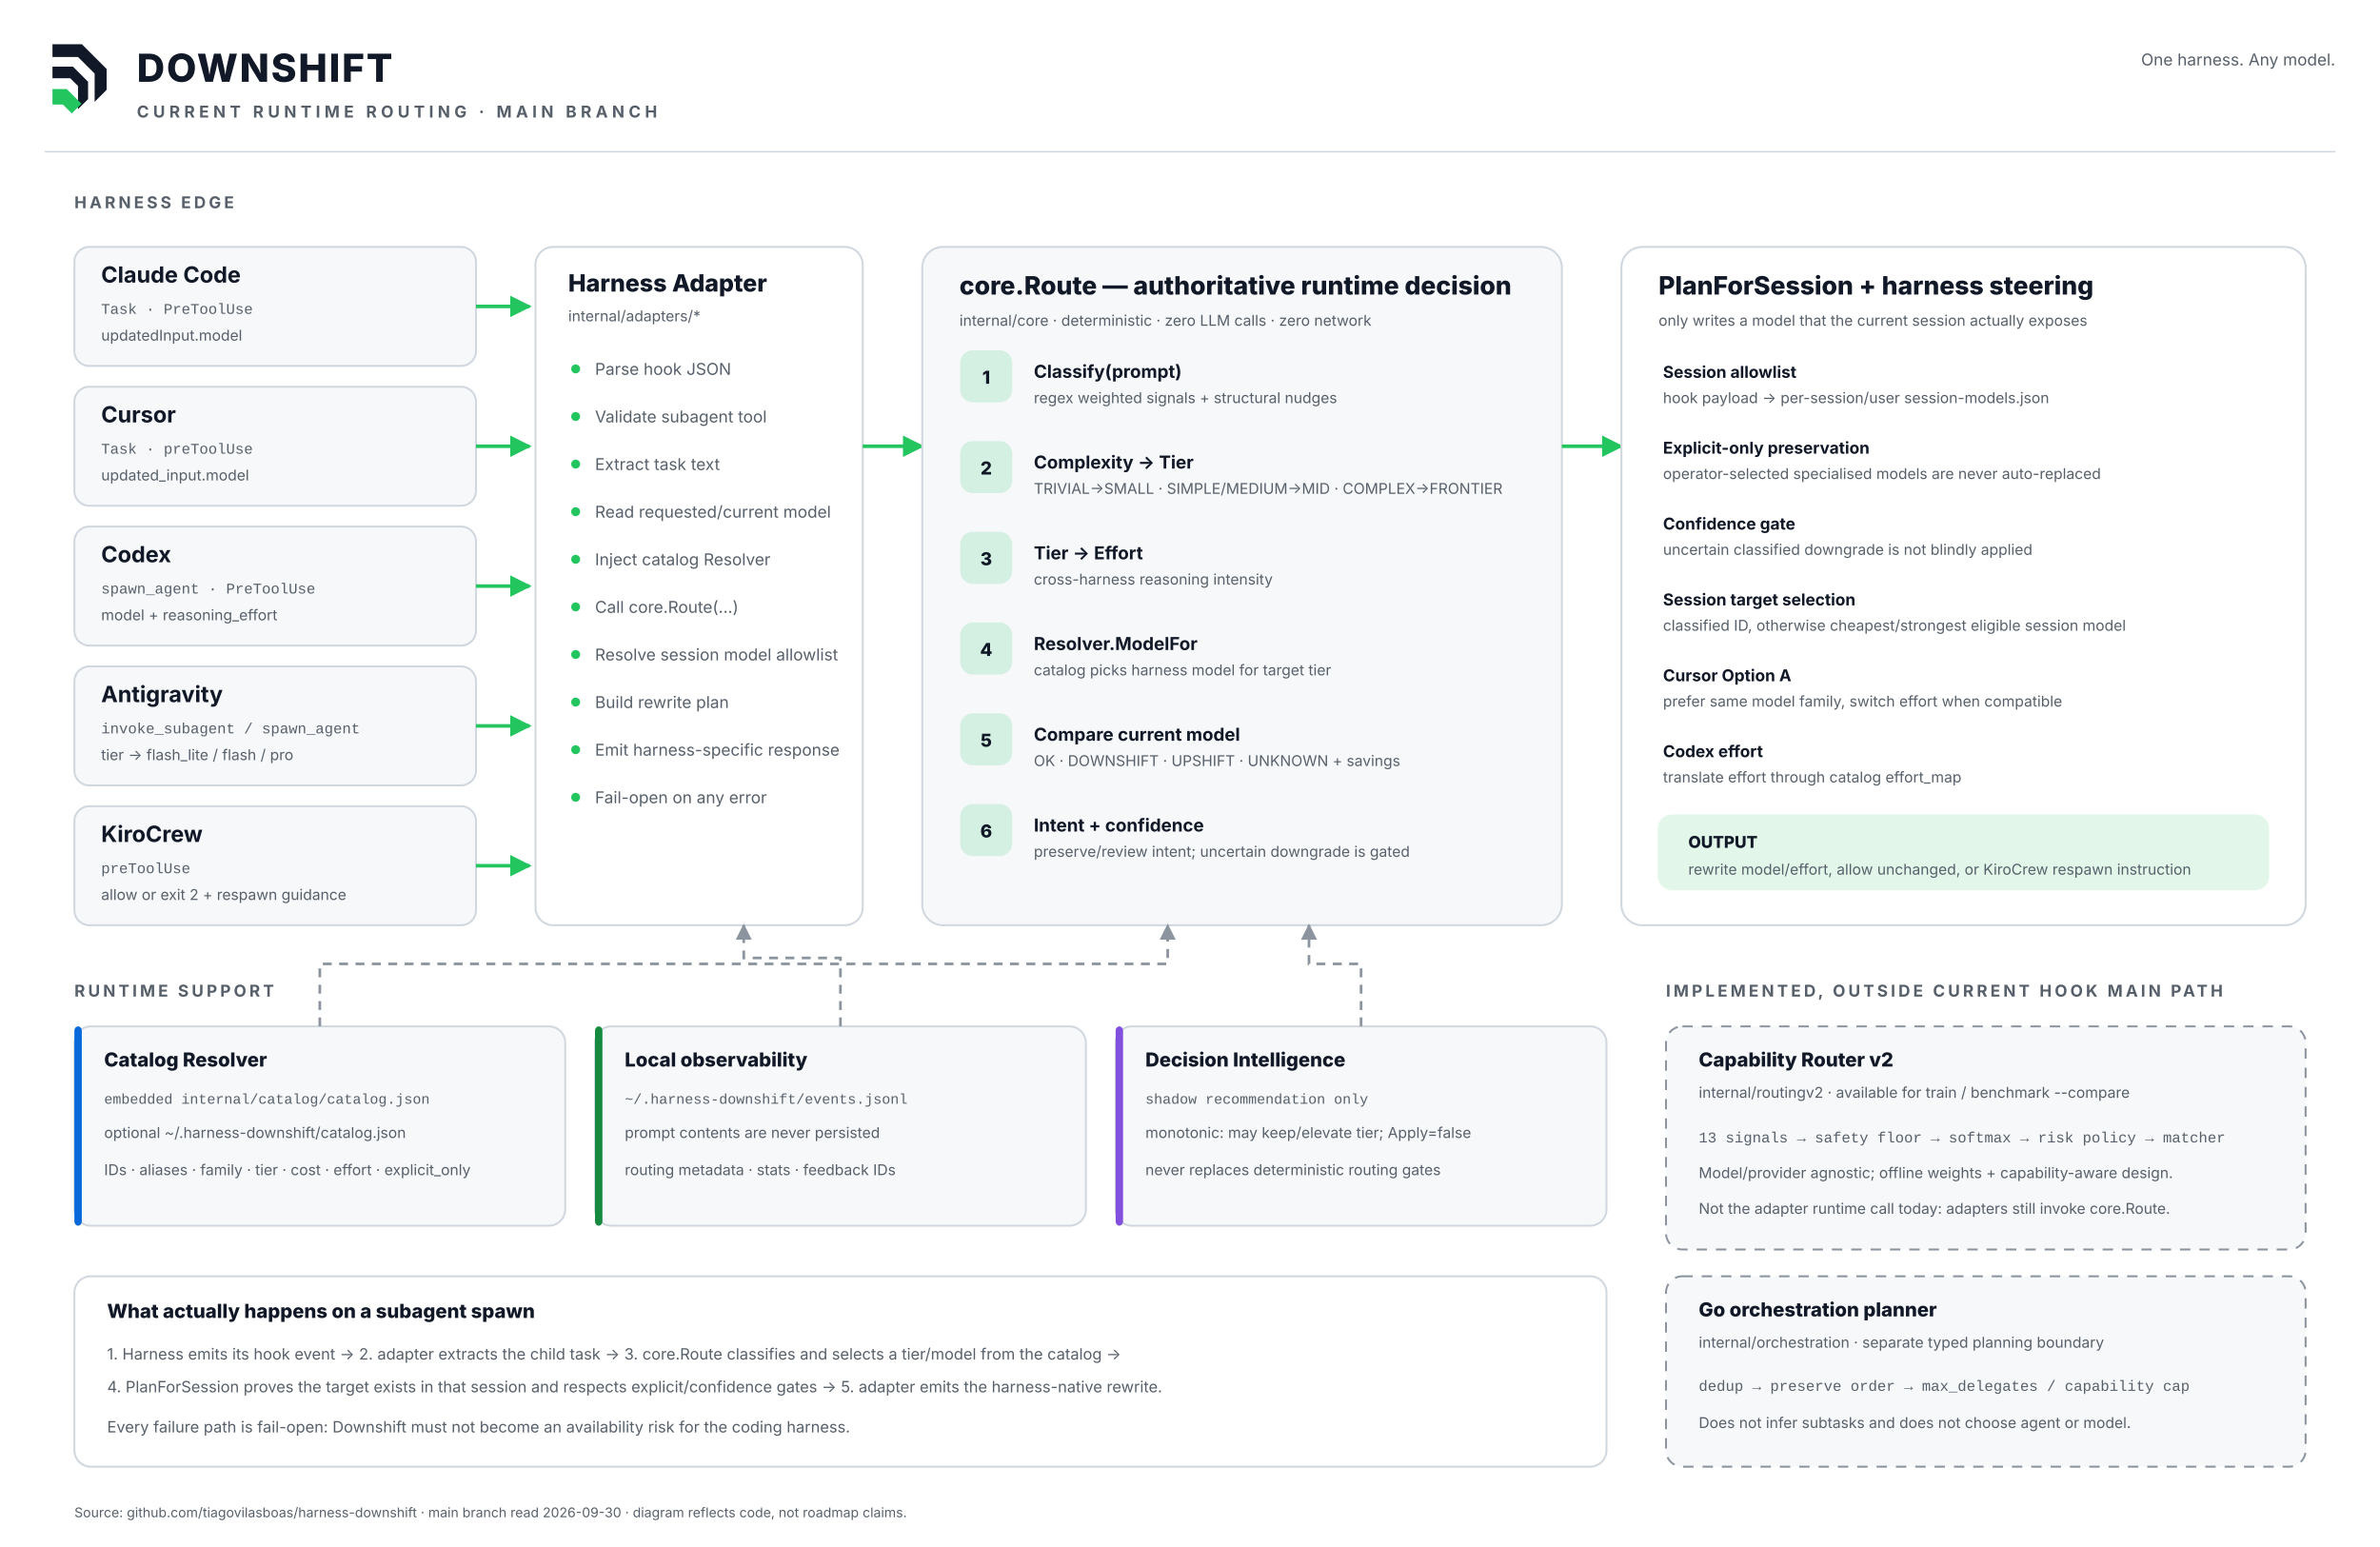
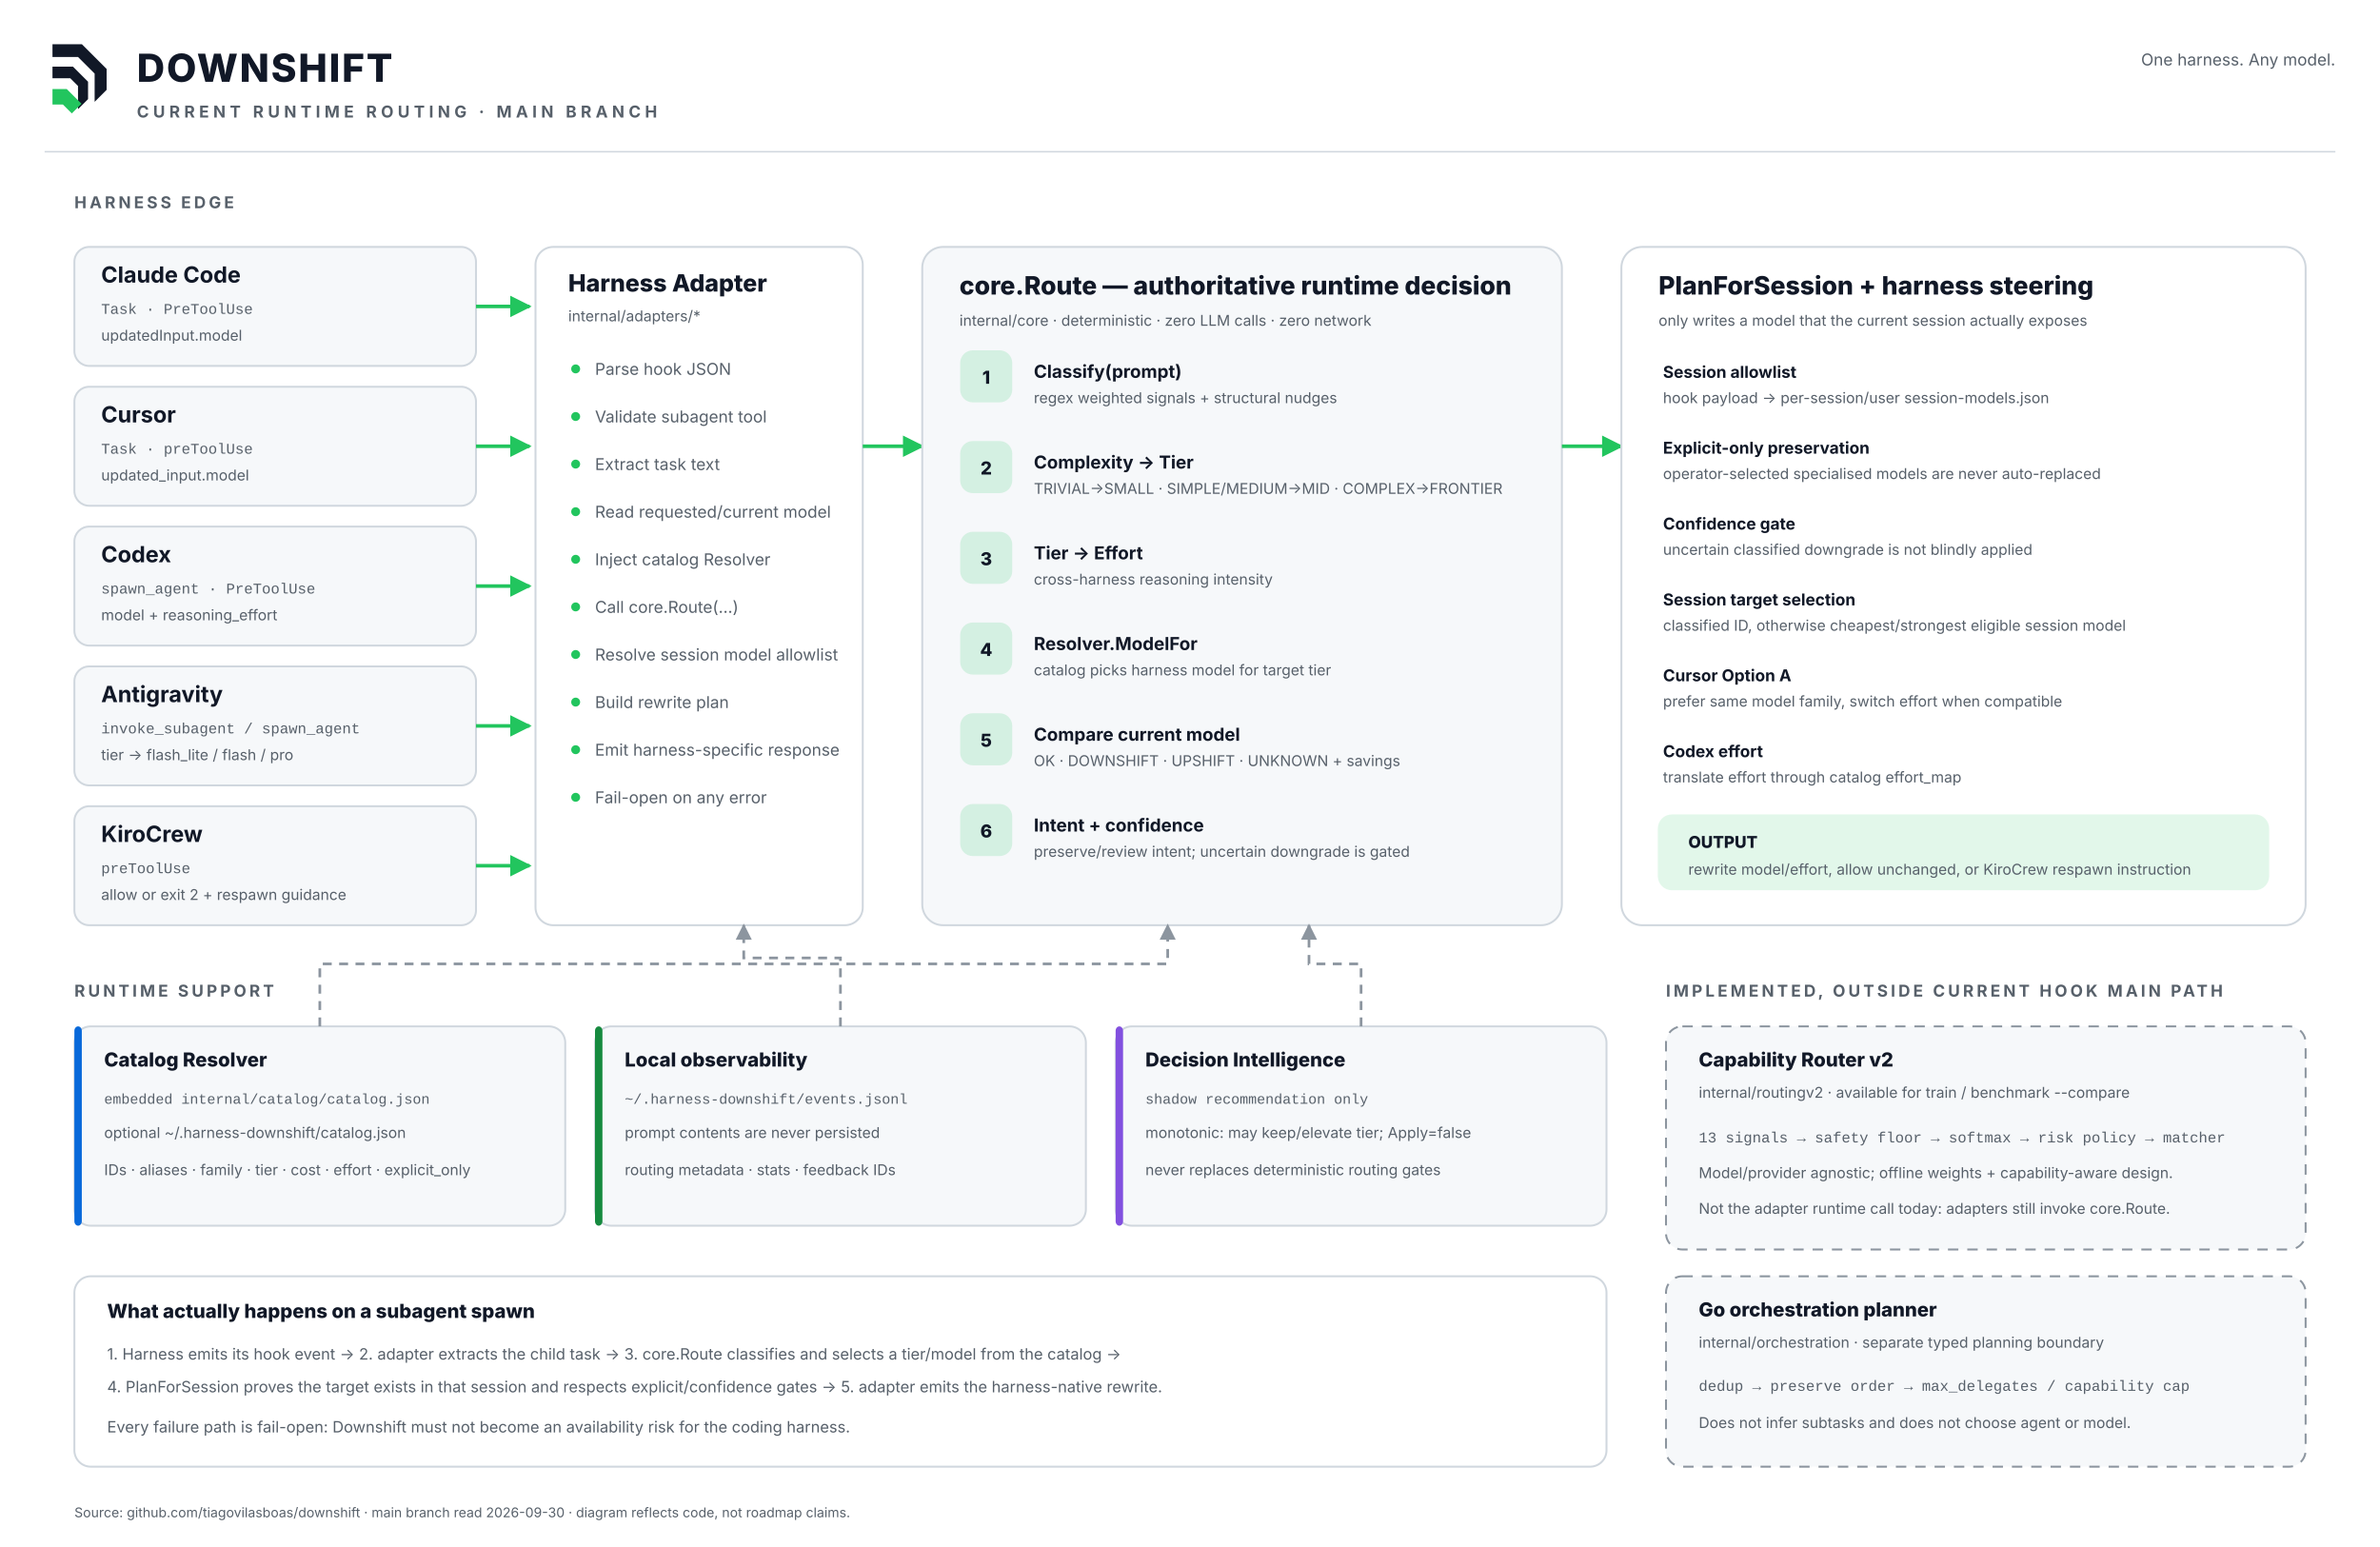
<svg xmlns="http://www.w3.org/2000/svg" width="1600" height="1040" viewBox="0 0 1600 1040" role="img" aria-labelledby="title desc">
  <defs>
    <marker id="arr" viewBox="0 0 10 10" refX="9" refY="5" markerWidth="6" markerHeight="6" orient="auto-start-reverse">
      <path d="M0 0 L10 5 L0 10 z" fill="#22C55E" />
    </marker>
    <marker id="arr-muted" viewBox="0 0 10 10" refX="9" refY="5" markerWidth="6" markerHeight="6" orient="auto-start-reverse">
      <path d="M0 0 L10 5 L0 10 z" fill="#8C959F" />
    </marker>
    <style>
    .t{font-family:Inter,ui-sans-serif,system-ui,-apple-system,'Segoe UI',sans-serif;fill:#111827}
    .m{font-family:Inter,ui-sans-serif,system-ui,-apple-system,'Segoe UI',sans-serif;fill:#57606A}
    .mono{font-family:'SFMono-Regular',Consolas,'Liberation Mono',monospace;fill:#57606A}
    .box{fill:#F6F8FA;stroke:#D0D7DE;stroke-width:1.3}
    .box2{fill:#FFFFFF;stroke:#D0D7DE;stroke-width:1.3}
    .dash{fill:#F6F8FA;stroke:#8C959F;stroke-width:1.3;stroke-dasharray:7 6}
    .arrow{fill:none;stroke:#22C55E;stroke-width:2.4;marker-end:url(#arr)}
    .arrowm{fill:none;stroke:#8C959F;stroke-width:1.8;stroke-dasharray:6 5;marker-end:url(#arr-muted)}
  </style>
  </defs>
  <g id="optional-background">
    <rect width="1600" height="1040" fill="#FFFFFF" />
  </g>
  <g transform="translate(28 24) scale(.26)">
    <path d="M28 22 H104 L168 86 V140 L137 171 V98 L94 55 H28 Z" fill="#111827" />
    <path d="M28 80 H81 L120 119 V164 L94 190 V130 L74 110 H28 Z" fill="#111827" />
    <path d="M28 138 H65 L103 176 L78 201 L55 178 H28 Z" fill="#22C55E" />
  </g>
  <text x="92" y="55" class="t" font-size="26" font-weight="800" letter-spacing="1.2">DOWNSHIFT</text>
  <text x="92" y="79" class="m" font-size="11" font-weight="700" letter-spacing="2.8">CURRENT RUNTIME ROUTING · MAIN BRANCH</text>
  <text x="1570" y="44" class="m" text-anchor="end" font-size="11">One harness. Any model.</text>
  <line x1="30" y1="102" x2="1570" y2="102" stroke="#D0D7DE" />
  <text x="50" y="140" class="m" font-size="11" font-weight="700" letter-spacing="2">HARNESS EDGE</text>
  <rect x="50" y="166" width="270" height="80" rx="10" class="box" />
  <text x="68" y="190" class="t" font-size="15" font-weight="700">Claude Code</text>
  <text x="68" y="211" class="mono" font-size="10">Task · PreToolUse</text>
  <text x="68" y="229" class="m" font-size="10">updatedInput.model</text>
  <path d="M320 206 H356" class="arrow" />
  <rect x="50" y="260" width="270" height="80" rx="10" class="box" />
  <text x="68" y="284" class="t" font-size="15" font-weight="700">Cursor</text>
  <text x="68" y="305" class="mono" font-size="10">Task · preToolUse</text>
  <text x="68" y="323" class="m" font-size="10">updated_input.model</text>
  <path d="M320 300 H356" class="arrow" />
  <rect x="50" y="354" width="270" height="80" rx="10" class="box" />
  <text x="68" y="378" class="t" font-size="15" font-weight="700">Codex</text>
  <text x="68" y="399" class="mono" font-size="10">spawn_agent · PreToolUse</text>
  <text x="68" y="417" class="m" font-size="10">model + reasoning_effort</text>
  <path d="M320 394 H356" class="arrow" />
  <rect x="50" y="448" width="270" height="80" rx="10" class="box" />
  <text x="68" y="472" class="t" font-size="15" font-weight="700">Antigravity</text>
  <text x="68" y="493" class="mono" font-size="10">invoke_subagent / spawn_agent</text>
  <text x="68" y="511" class="m" font-size="10">tier → flash_lite / flash / pro</text>
  <path d="M320 488 H356" class="arrow" />
  <rect x="50" y="542" width="270" height="80" rx="10" class="box" />
  <text x="68" y="566" class="t" font-size="15" font-weight="700">KiroCrew</text>
  <text x="68" y="587" class="mono" font-size="10">preToolUse</text>
  <text x="68" y="605" class="m" font-size="10">allow or exit 2 + respawn guidance</text>
  <path d="M320 582 H356" class="arrow" />
  <rect x="360" y="166" width="220" height="456" rx="12" class="box2" />
  <text x="382" y="196" class="t" font-size="16" font-weight="800">Harness Adapter</text>
  <text x="382" y="216" class="m" font-size="10">internal/adapters/*</text>
  <circle cx="387" cy="248" r="3" fill="#22C55E" />
  <text x="400" y="252" class="m" font-size="11">Parse hook JSON</text>
  <circle cx="387" cy="280" r="3" fill="#22C55E" />
  <text x="400" y="284" class="m" font-size="11">Validate subagent tool</text>
  <circle cx="387" cy="312" r="3" fill="#22C55E" />
  <text x="400" y="316" class="m" font-size="11">Extract task text</text>
  <circle cx="387" cy="344" r="3" fill="#22C55E" />
  <text x="400" y="348" class="m" font-size="11">Read requested/current model</text>
  <circle cx="387" cy="376" r="3" fill="#22C55E" />
  <text x="400" y="380" class="m" font-size="11">Inject catalog Resolver</text>
  <circle cx="387" cy="408" r="3" fill="#22C55E" />
  <text x="400" y="412" class="m" font-size="11">Call core.Route(...)</text>
  <circle cx="387" cy="440" r="3" fill="#22C55E" />
  <text x="400" y="444" class="m" font-size="11">Resolve session model allowlist</text>
  <circle cx="387" cy="472" r="3" fill="#22C55E" />
  <text x="400" y="476" class="m" font-size="11">Build rewrite plan</text>
  <circle cx="387" cy="504" r="3" fill="#22C55E" />
  <text x="400" y="508" class="m" font-size="11">Emit harness-specific response</text>
  <circle cx="387" cy="536" r="3" fill="#22C55E" />
  <text x="400" y="540" class="m" font-size="11">Fail-open on any error</text>
  <path d="M580 300 H620" class="arrow" />
  <rect x="620" y="166" width="430" height="456" rx="14" class="box" stroke="#22C55E" stroke-width="1.6" />
  <text x="645" y="198" class="t" font-size="17" font-weight="800">core.Route — authoritative runtime decision</text>
  <text x="645" y="219" class="m" font-size="10">internal/core · deterministic · zero LLM calls · zero network</text>
  <rect x="646" y="236" width="34" height="34" rx="8" fill="#22C55E" opacity="0.16" stroke="#22C55E" />
  <text x="663" y="258" text-anchor="middle" class="t" font-size="12" font-weight="800">1</text>
  <text x="695" y="254" class="t" font-size="12" font-weight="700">Classify(prompt)</text>
  <text x="695" y="271" class="m" font-size="10">regex weighted signals + structural nudges</text>
  <rect x="646" y="297" width="34" height="34" rx="8" fill="#22C55E" opacity="0.16" stroke="#22C55E" />
  <text x="663" y="319" text-anchor="middle" class="t" font-size="12" font-weight="800">2</text>
  <text x="695" y="315" class="t" font-size="12" font-weight="700">Complexity → Tier</text>
  <text x="695" y="332" class="m" font-size="10">TRIVIAL→SMALL · SIMPLE/MEDIUM→MID · COMPLEX→FRONTIER</text>
  <rect x="646" y="358" width="34" height="34" rx="8" fill="#22C55E" opacity="0.16" stroke="#22C55E" />
  <text x="663" y="380" text-anchor="middle" class="t" font-size="12" font-weight="800">3</text>
  <text x="695" y="376" class="t" font-size="12" font-weight="700">Tier → Effort</text>
  <text x="695" y="393" class="m" font-size="10">cross-harness reasoning intensity</text>
  <rect x="646" y="419" width="34" height="34" rx="8" fill="#22C55E" opacity="0.16" stroke="#22C55E" />
  <text x="663" y="441" text-anchor="middle" class="t" font-size="12" font-weight="800">4</text>
  <text x="695" y="437" class="t" font-size="12" font-weight="700">Resolver.ModelFor</text>
  <text x="695" y="454" class="m" font-size="10">catalog picks harness model for target tier</text>
  <rect x="646" y="480" width="34" height="34" rx="8" fill="#22C55E" opacity="0.16" stroke="#22C55E" />
  <text x="663" y="502" text-anchor="middle" class="t" font-size="12" font-weight="800">5</text>
  <text x="695" y="498" class="t" font-size="12" font-weight="700">Compare current model</text>
  <text x="695" y="515" class="m" font-size="10">OK · DOWNSHIFT · UPSHIFT · UNKNOWN + savings</text>
  <rect x="646" y="541" width="34" height="34" rx="8" fill="#22C55E" opacity="0.16" stroke="#22C55E" />
  <text x="663" y="563" text-anchor="middle" class="t" font-size="12" font-weight="800">6</text>
  <text x="695" y="559" class="t" font-size="12" font-weight="700">Intent + confidence</text>
  <text x="695" y="576" class="m" font-size="10">preserve/review intent; uncertain downgrade is gated</text>
  <path d="M1050 300 H1090" class="arrow" />
  <rect x="1090" y="166" width="460" height="456" rx="14" class="box2" />
  <text x="1115" y="198" class="t" font-size="17" font-weight="800">PlanForSession + harness steering</text>
  <text x="1115" y="219" class="m" font-size="10">only writes a model that the current session actually exposes</text>
  <text x="1118" y="254" class="t" font-size="11" font-weight="700">Session allowlist</text>
  <text x="1118" y="271" class="m" font-size="10">hook payload → per-session/user session-models.json</text>
  <text x="1118" y="305" class="t" font-size="11" font-weight="700">Explicit-only preservation</text>
  <text x="1118" y="322" class="m" font-size="10">operator-selected specialised models are never auto-replaced</text>
  <text x="1118" y="356" class="t" font-size="11" font-weight="700">Confidence gate</text>
  <text x="1118" y="373" class="m" font-size="10">uncertain classified downgrade is not blindly applied</text>
  <text x="1118" y="407" class="t" font-size="11" font-weight="700">Session target selection</text>
  <text x="1118" y="424" class="m" font-size="10">classified ID, otherwise cheapest/strongest eligible session model</text>
  <text x="1118" y="458" class="t" font-size="11" font-weight="700">Cursor Option A</text>
  <text x="1118" y="475" class="m" font-size="10">prefer same model family, switch effort when compatible</text>
  <text x="1118" y="509" class="t" font-size="11" font-weight="700">Codex effort</text>
  <text x="1118" y="526" class="m" font-size="10">translate effort through catalog effort_map</text>
  <rect x="1115" y="548" width="410" height="50" rx="9" fill="#22C55E" opacity="0.13" stroke="#22C55E" />
  <text x="1135" y="570" class="t" font-size="11" font-weight="800">OUTPUT</text>
  <text x="1135" y="588" class="m" font-size="10">rewrite model/effort, allow unchanged, or KiroCrew respawn instruction</text>
  <text x="50" y="670" class="m" font-size="11" font-weight="700" letter-spacing="2">RUNTIME SUPPORT</text>
  <rect x="50" y="690" width="330" height="134" rx="11" class="box" />
  <rect x="50" y="690" width="5" height="134" rx="3" fill="#0969DA" />
  <text x="70" y="717" class="t" font-size="13" font-weight="800">Catalog Resolver</text>
  <text x="70" y="742" class="mono" font-size="9.6">embedded internal/catalog/catalog.json</text>
  <text x="70" y="765" class="m" font-size="10">optional ~/.harness-downshift/catalog.json</text>
  <text x="70" y="790" class="m" font-size="10">IDs · aliases · family · tier · cost · effort · explicit_only</text>
  <rect x="400" y="690" width="330" height="134" rx="11" class="box" />
  <rect x="400" y="690" width="5" height="134" rx="3" fill="#168A3F" />
  <text x="420" y="717" class="t" font-size="13" font-weight="800">Local observability</text>
  <text x="420" y="742" class="mono" font-size="9.6">~/.harness-downshift/events.jsonl</text>
  <text x="420" y="765" class="m" font-size="10">prompt contents are never persisted</text>
  <text x="420" y="790" class="m" font-size="10">routing metadata · stats · feedback IDs</text>
  <rect x="750" y="690" width="330" height="134" rx="11" class="box" />
  <rect x="750" y="690" width="5" height="134" rx="3" fill="#8250DF" />
  <text x="770" y="717" class="t" font-size="13" font-weight="800">Decision Intelligence</text>
  <text x="770" y="742" class="mono" font-size="9.6">shadow recommendation only</text>
  <text x="770" y="765" class="m" font-size="10">monotonic: may keep/elevate tier; Apply=false</text>
  <text x="770" y="790" class="m" font-size="10">never replaces deterministic routing gates</text>
  <path d="M215 690 V648 H785 V622" class="arrowm" />
  <path d="M565 690 V644 H500 V622" class="arrowm" />
  <path d="M915 690 V648 H880 V622" class="arrowm" />
  <text x="1120" y="670" class="m" font-size="11" font-weight="700" letter-spacing="2">IMPLEMENTED, OUTSIDE CURRENT HOOK MAIN PATH</text>
  <rect x="1120" y="690" width="430" height="150" rx="11" class="dash" />
  <text x="1142" y="717" class="t" font-size="13" font-weight="800">Capability Router v2</text>
  <text x="1142" y="738" class="m" font-size="10">internal/routingv2 · available for train / benchmark --compare</text>
  <text x="1142" y="768" class="mono" font-size="10">13 signals → safety floor → softmax → risk policy → matcher</text>
  <text x="1142" y="792" class="m" font-size="10">Model/provider agnostic; offline weights + capability-aware design.</text>
  <text x="1142" y="816" class="m" font-size="10">Not the adapter runtime call today: adapters still invoke core.Route.</text>
  <rect x="1120" y="858" width="430" height="128" rx="11" class="dash" />
  <text x="1142" y="885" class="t" font-size="13" font-weight="800">Go orchestration planner</text>
  <text x="1142" y="906" class="m" font-size="10">internal/orchestration · separate typed planning boundary</text>
  <text x="1142" y="935" class="mono" font-size="10">dedup → preserve order → max_delegates / capability cap</text>
  <text x="1142" y="960" class="m" font-size="10">Does not infer subtasks and does not choose agent or model.</text>
  <rect x="50" y="858" width="1030" height="128" rx="11" class="box2" />
  <text x="72" y="886" class="t" font-size="13" font-weight="800">What actually happens on a subagent spawn</text>
  <text x="72" y="914" class="m" font-size="10.5">1. Harness emits its hook event → 2. adapter extracts the child task → 3. core.Route classifies and selects a tier/model from the catalog →</text>
  <text x="72" y="936" class="m" font-size="10.5">4. PlanForSession proves the target exists in that session and respects explicit/confidence gates → 5. adapter emits the harness-native rewrite.</text>
  <text x="72" y="963" class="m" font-size="10.5">Every failure path is fail-open: Downshift must not become an availability risk for the coding harness.</text>
-   <text x="50" y="1020" class="m" font-size="9">Source: github.com/tiagovilasboas/harness-downshift · main branch read 2026-09-30 · diagram reflects code, not roadmap claims.</text>
+   <text x="50" y="1020" class="m" font-size="9">Source: github.com/tiagovilasboas/downshift · main branch read 2026-09-30 · diagram reflects code, not roadmap claims.</text>
</svg>
